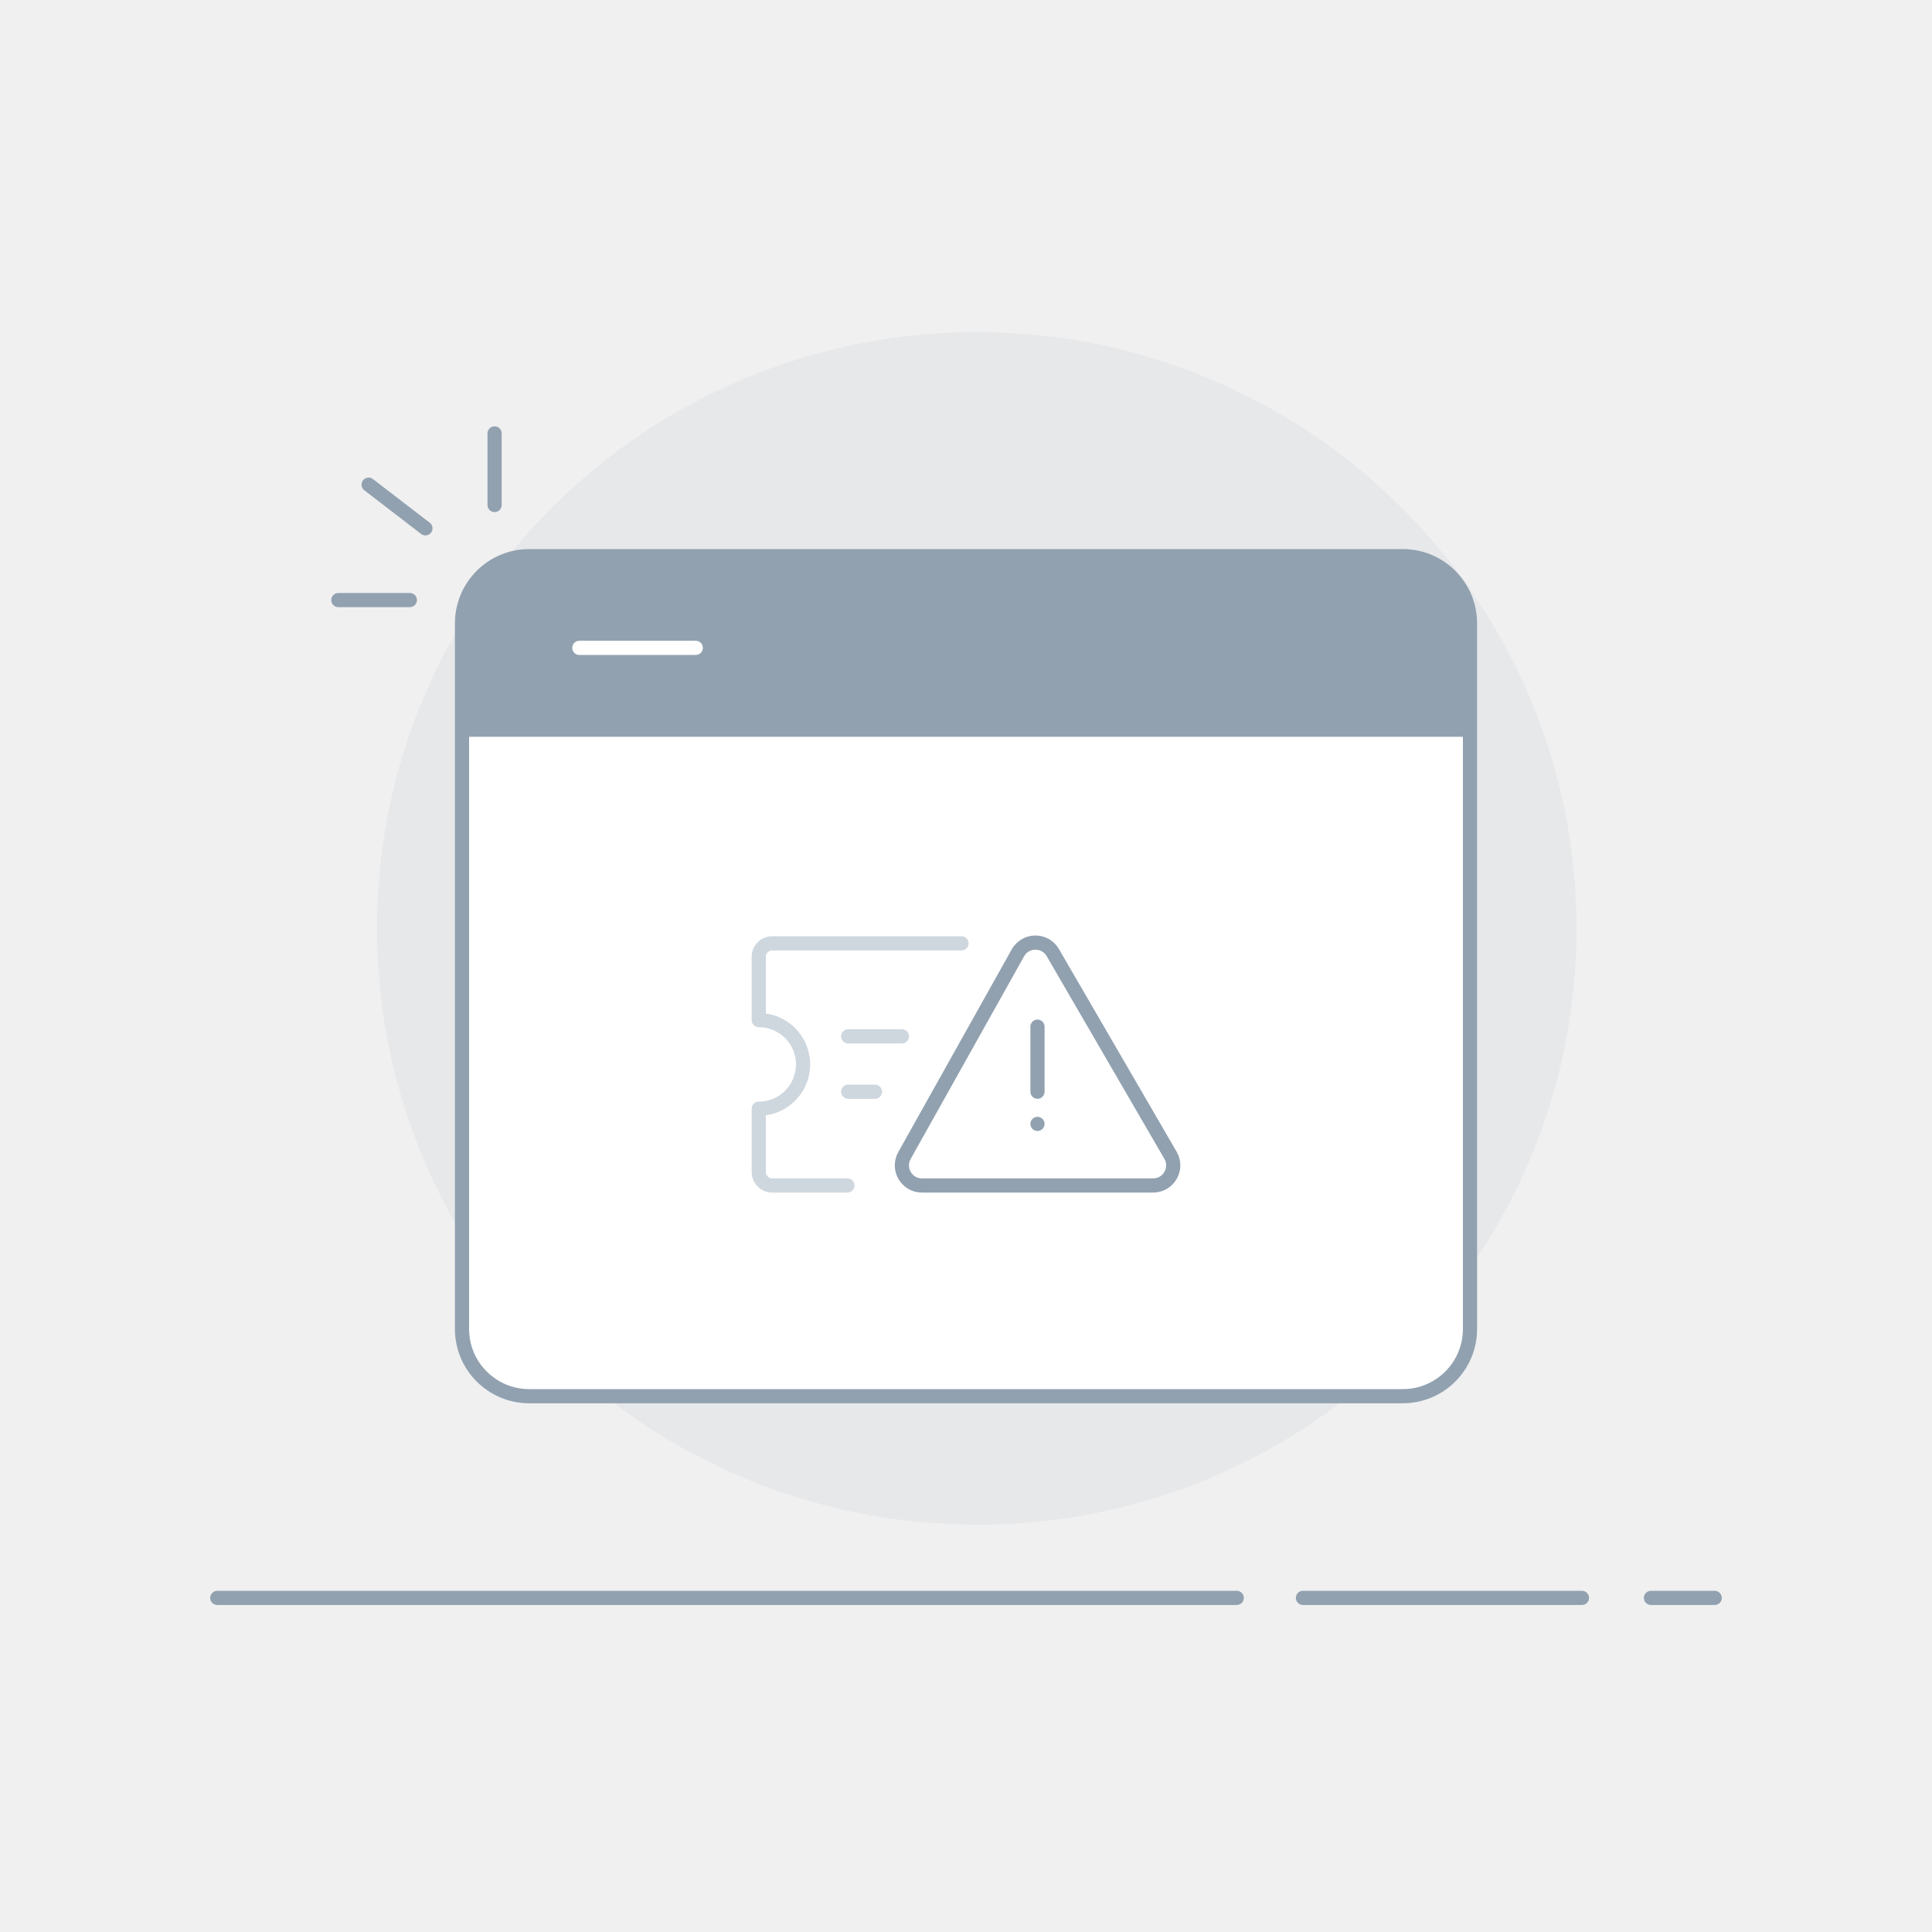
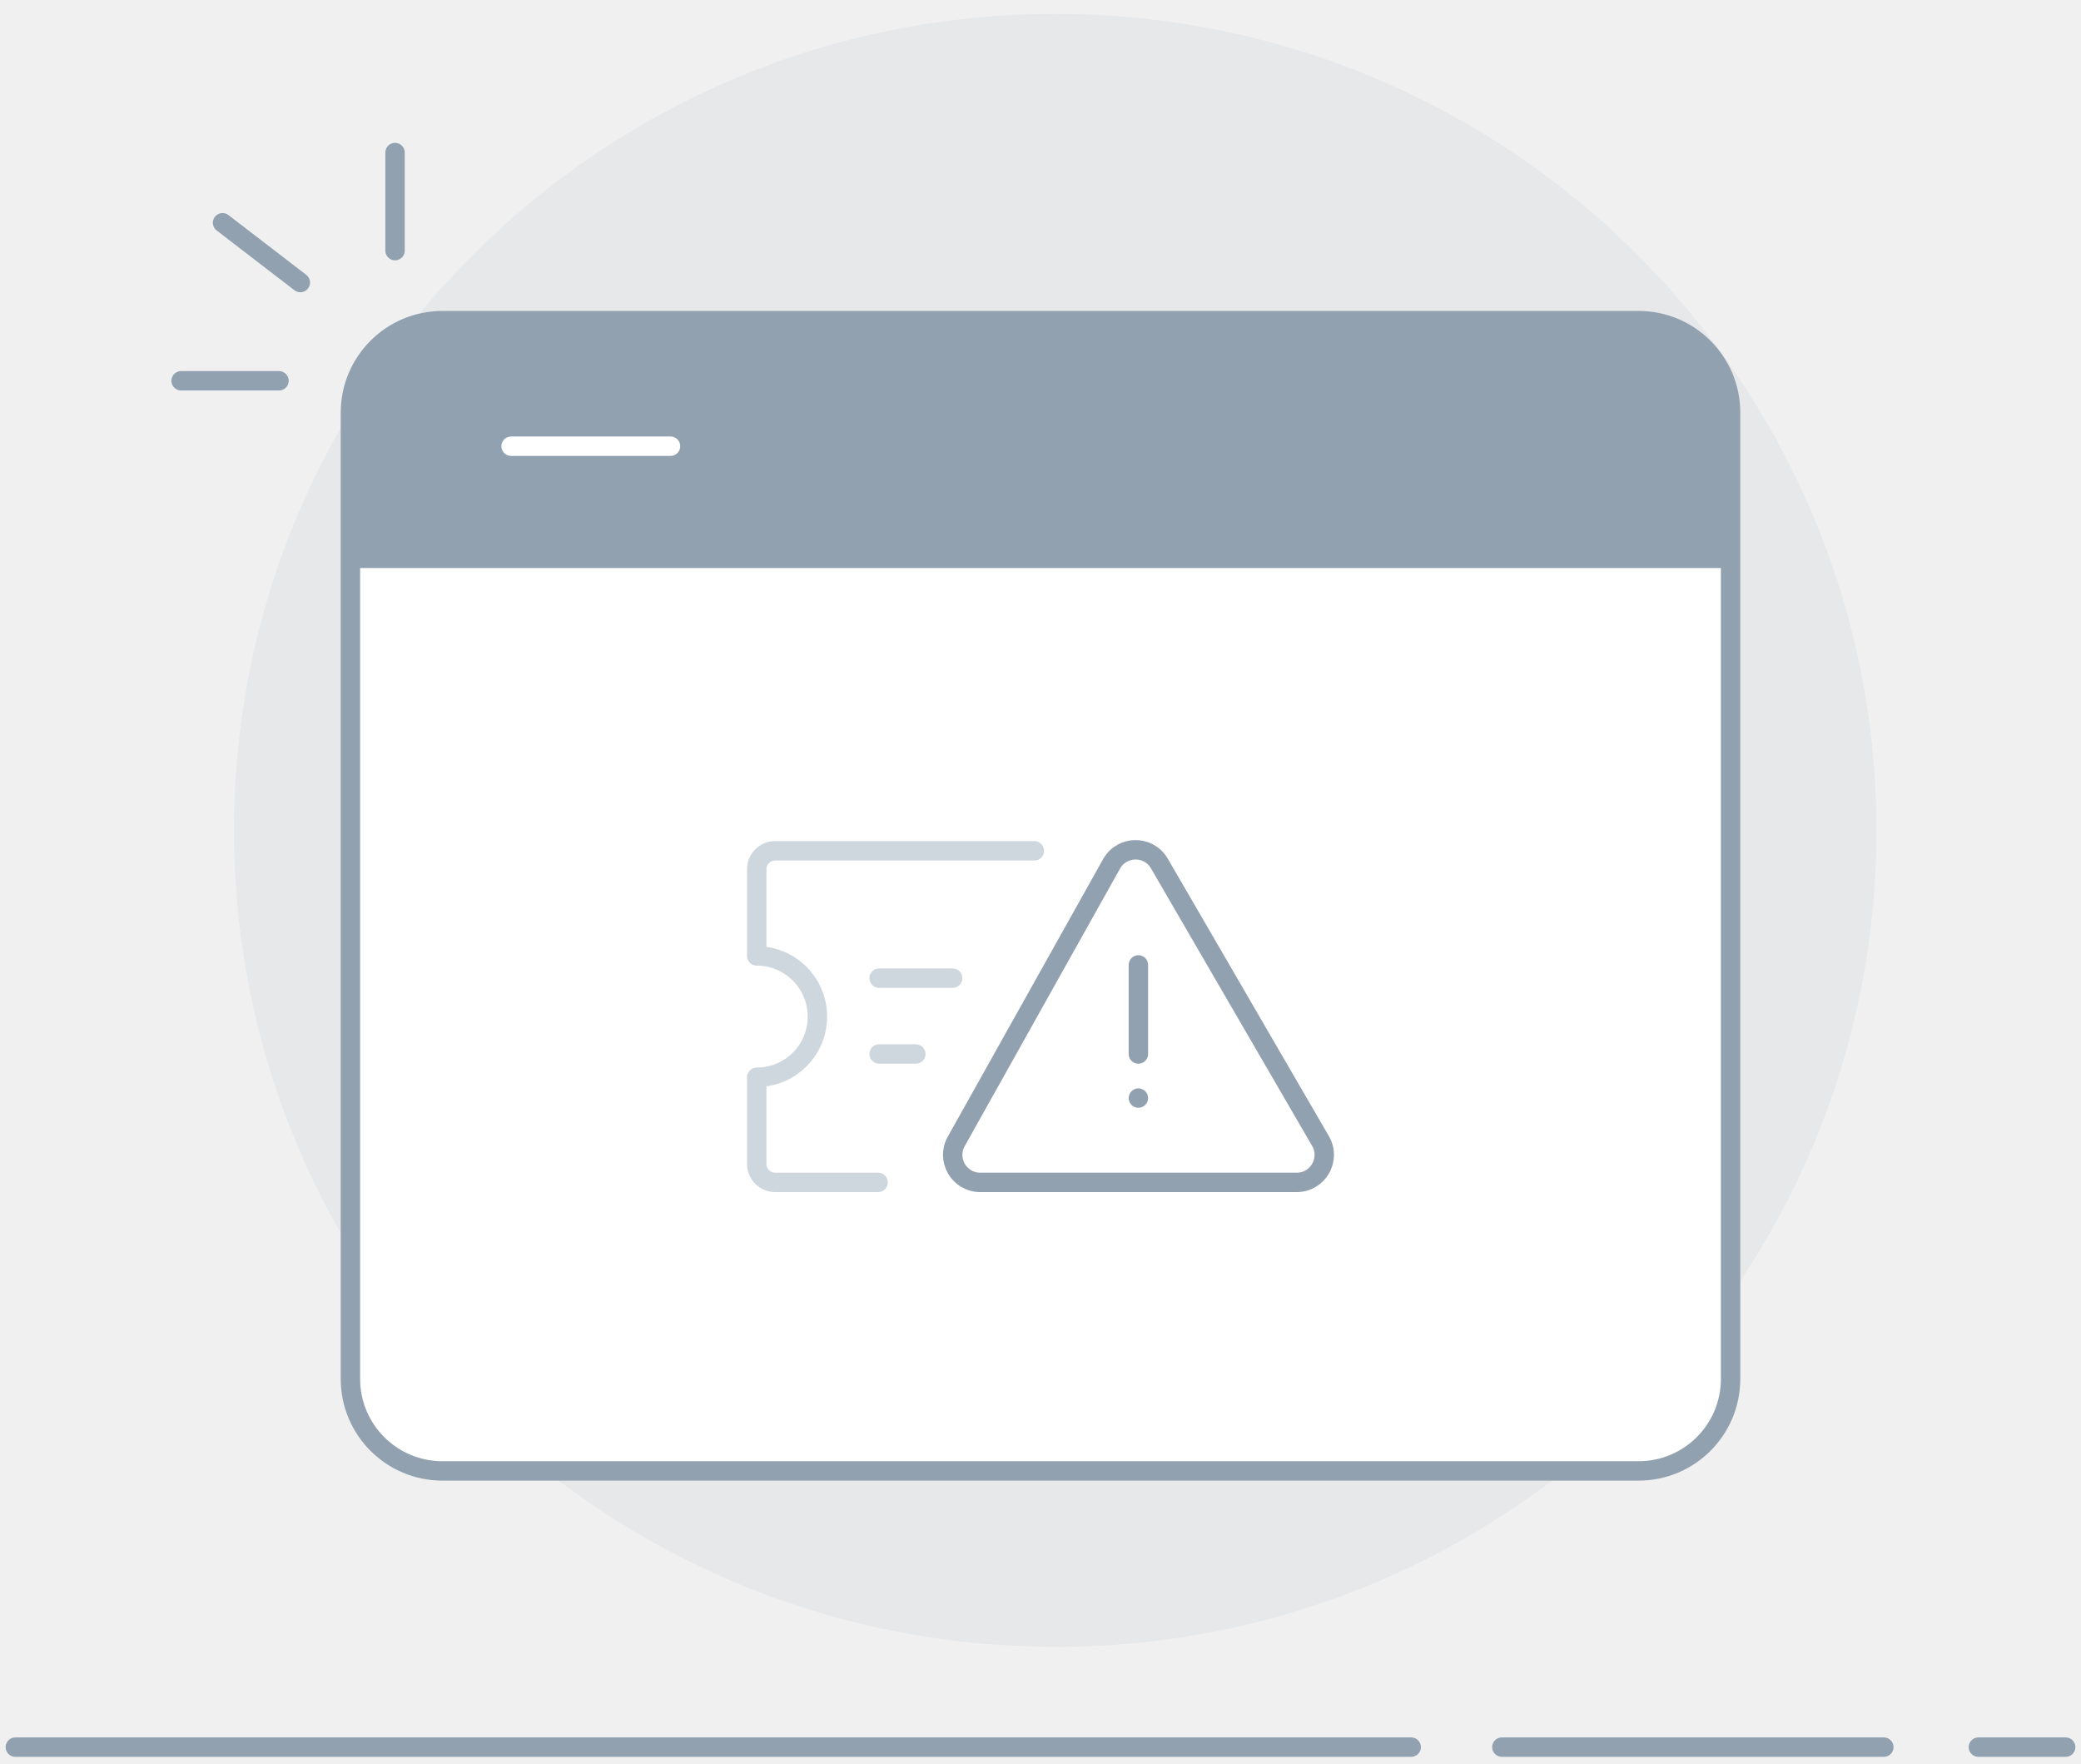
- <svg xmlns="http://www.w3.org/2000/svg" width="150" height="150" viewBox="0 0 150 150" fill="none">
-   <path d="M128.18 124.06H133.13M101.16 124.06H122.82M16.87 124.06H96.02" stroke="#91A1B0" stroke-width="1.1" stroke-linecap="round" stroke-linejoin="round" />
-   <path opacity="0.2" d="M75.84 118.38C101.56 118.38 122.4 97.65 122.4 72.09C122.4 46.53 101.55 25.79 75.84 25.79C50.13 25.79 29.27 46.52 29.27 72.08C29.27 97.64 50.12 118.37 75.83 118.37L75.84 118.38Z" fill="#BEC6D2" />
-   <path d="M26.27 46.59H31.82" stroke="#91A1B0" stroke-width="1.1" stroke-linecap="round" stroke-linejoin="round" />
-   <path d="M38.4 33.65V39.21" stroke="#91A1B0" stroke-width="1.1" stroke-linecap="round" stroke-linejoin="round" />
-   <path d="M28.62 37.63L33.03 41.02" stroke="#91A1B0" stroke-width="1.1" stroke-linecap="round" stroke-linejoin="round" />
-   <path d="M41.09 43.18H108.91C111.79 43.18 114.13 45.51 114.13 48.4V103.18C114.13 106.06 111.8 108.4 108.91 108.4H41.09C38.21 108.4 35.87 106.07 35.87 103.18V48.4C35.87 45.52 38.2 43.18 41.09 43.18Z" fill="white" stroke="#91A1B0" stroke-width="1.1" stroke-miterlimit="10" />
-   <path d="M114.13 56.81H35.87V48.36C35.87 45.5 38.19 43.18 41.05 43.18H108.91C111.79 43.18 114.12 45.51 114.12 48.39V56.81H114.13Z" fill="#91A1B0" stroke="#91A1B0" stroke-width="0.79" stroke-linecap="round" stroke-linejoin="round" />
-   <path d="M54.02 50.3H44.98" stroke="white" stroke-width="1.1" stroke-miterlimit="10" stroke-linecap="round" />
-   <path d="M70.22 89.72L79.03 73.98C79.62 72.93 81.13 72.91 81.74 73.96L90.88 89.7C91.48 90.74 90.73 92.04 89.53 92.04H71.58C70.39 92.04 69.64 90.76 70.22 89.72Z" fill="white" stroke="#91A1B0" stroke-width="1.1" stroke-miterlimit="10" />
-   <path d="M80.55 79.71V84.76" stroke="#91A1B0" stroke-width="1.1" stroke-linecap="round" stroke-linejoin="round" />
-   <circle cx="80.55" cy="87.26" r="0.55" fill="#91A1B0" />
-   <path d="M74.65 73.24H59.95C59.38 73.24 58.91 73.71 58.91 74.28V79.2C60.81 79.2 62.35 80.74 62.35 82.64C62.35 84.54 60.81 86.08 58.91 86.08V91C58.91 91.57 59.38 92.04 59.95 92.04H65.79" fill="white" />
-   <path d="M74.65 73.24H59.95C59.38 73.24 58.91 73.71 58.91 74.28V79.2C60.81 79.2 62.35 80.74 62.35 82.64C62.35 84.54 60.81 86.08 58.91 86.08V91C58.91 91.57 59.38 92.04 59.95 92.04H65.79" stroke="#CED6DE" stroke-width="1.1" stroke-linecap="round" stroke-linejoin="round" />
-   <path d="M65.85 80.46H70.02" stroke="#CED6DE" stroke-width="1.1" stroke-linecap="round" stroke-linejoin="round" />
-   <path d="M65.85 84.76H67.93" stroke="#CED6DE" stroke-width="1.1" stroke-linecap="round" stroke-linejoin="round" />
+ <svg xmlns="http://www.w3.org/2000/svg" width="118" height="100" viewBox="0 0 118 100" fill="none">
+   <g clip-path="url(#clip0_5135_3777)">
+     <path d="M112.18 99.06H117.13M85.16 99.06H106.82M0.87 99.06H80.02" stroke="#91A1B0" stroke-width="1.1" stroke-linecap="round" stroke-linejoin="round" />
+     <path opacity="0.2" d="M59.84 93.38C85.56 93.38 106.4 72.65 106.4 47.09C106.4 21.53 85.55 0.79 59.84 0.79C34.13 0.79 13.27 21.52 13.27 47.08C13.27 72.64 34.12 93.37 59.83 93.37L59.84 93.38Z" fill="#BEC6D2" />
+     <path d="M10.27 21.59H15.82" stroke="#91A1B0" stroke-width="1.1" stroke-linecap="round" stroke-linejoin="round" />
+     <path d="M22.4 8.65V14.21" stroke="#91A1B0" stroke-width="1.1" stroke-linecap="round" stroke-linejoin="round" />
+     <path d="M12.62 12.63L17.03 16.02" stroke="#91A1B0" stroke-width="1.1" stroke-linecap="round" stroke-linejoin="round" />
+     <path d="M25.09 18.18H92.91C95.79 18.18 98.13 20.51 98.13 23.4V78.18C98.13 81.06 95.8 83.4 92.91 83.4H25.09C22.21 83.4 19.87 81.07 19.87 78.18V23.4C19.87 20.52 22.2 18.18 25.09 18.18Z" fill="white" stroke="#91A1B0" stroke-width="1.1" stroke-miterlimit="10" />
+     <path d="M98.13 31.81H19.87V23.36C19.87 20.5 22.19 18.18 25.05 18.18H92.91C95.79 18.18 98.12 20.51 98.12 23.39V31.81H98.13Z" fill="#91A1B0" stroke="#91A1B0" stroke-width="0.79" stroke-linecap="round" stroke-linejoin="round" />
+     <path d="M38.02 25.3H28.98" stroke="white" stroke-width="1.1" stroke-miterlimit="10" stroke-linecap="round" />
+     <path d="M54.22 64.72L63.03 48.98C63.62 47.93 65.13 47.91 65.74 48.96L74.88 64.7C75.48 65.74 74.73 67.04 73.53 67.04H55.58C54.39 67.04 53.64 65.76 54.22 64.72Z" fill="white" stroke="#91A1B0" stroke-width="1.1" stroke-miterlimit="10" />
+     <path d="M64.55 54.71V59.76" stroke="#91A1B0" stroke-width="1.1" stroke-linecap="round" stroke-linejoin="round" />
+     <circle cx="64.55" cy="62.26" r="0.55" fill="#91A1B0" />
+     <path d="M58.65 48.24H43.95C43.38 48.24 42.91 48.71 42.91 49.28V54.2C44.81 54.2 46.35 55.74 46.35 57.64C46.35 59.54 44.81 61.08 42.91 61.08V66C42.91 66.57 43.38 67.04 43.95 67.04H49.79" fill="white" />
+     <path d="M58.65 48.24H43.95C43.38 48.24 42.91 48.71 42.91 49.28V54.2C44.81 54.2 46.35 55.74 46.35 57.64C46.35 59.54 44.81 61.08 42.91 61.08V66C42.91 66.57 43.38 67.04 43.95 67.04H49.79" stroke="#CED6DE" stroke-width="1.1" stroke-linecap="round" stroke-linejoin="round" />
+     <path d="M49.85 55.46H54.02" stroke="#CED6DE" stroke-width="1.1" stroke-linecap="round" stroke-linejoin="round" />
+     <path d="M49.85 59.76H51.93" stroke="#CED6DE" stroke-width="1.1" stroke-linecap="round" stroke-linejoin="round" />
+   </g>
+   <defs>
+     <clipPath id="clip0_5135_3777">
+       <rect width="118" height="100" fill="white" />
+     </clipPath>
+   </defs>
</svg>
